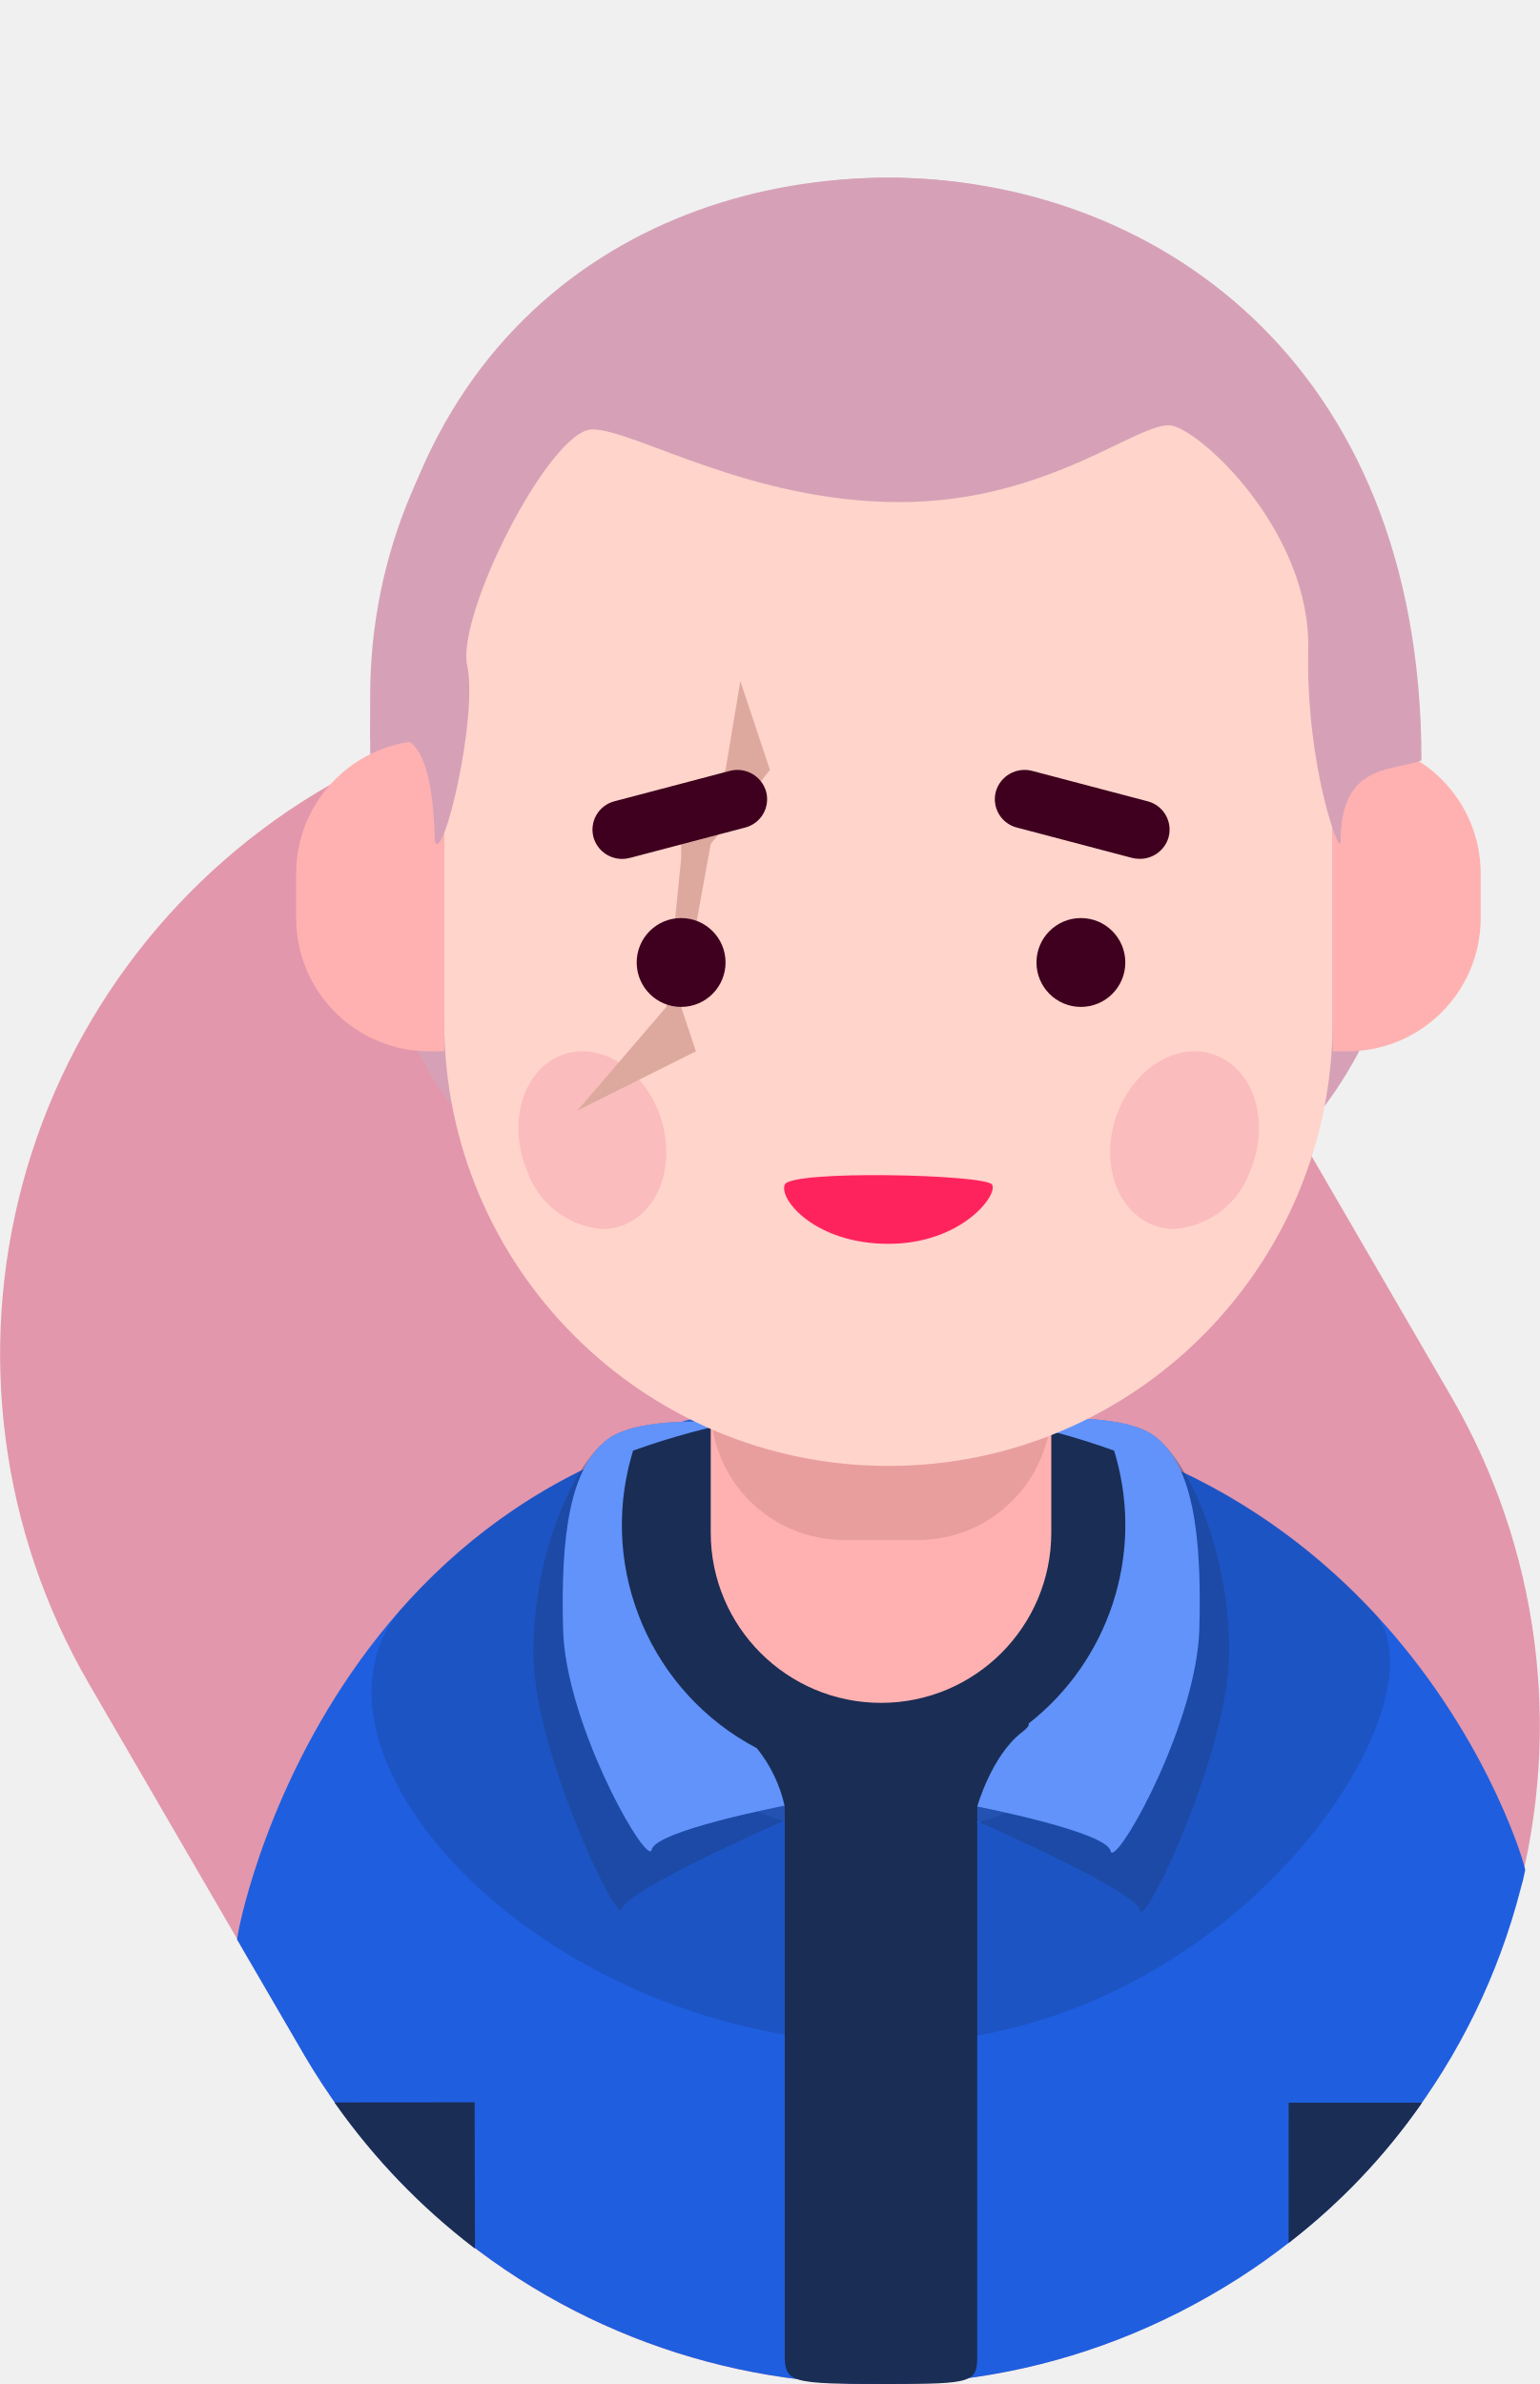
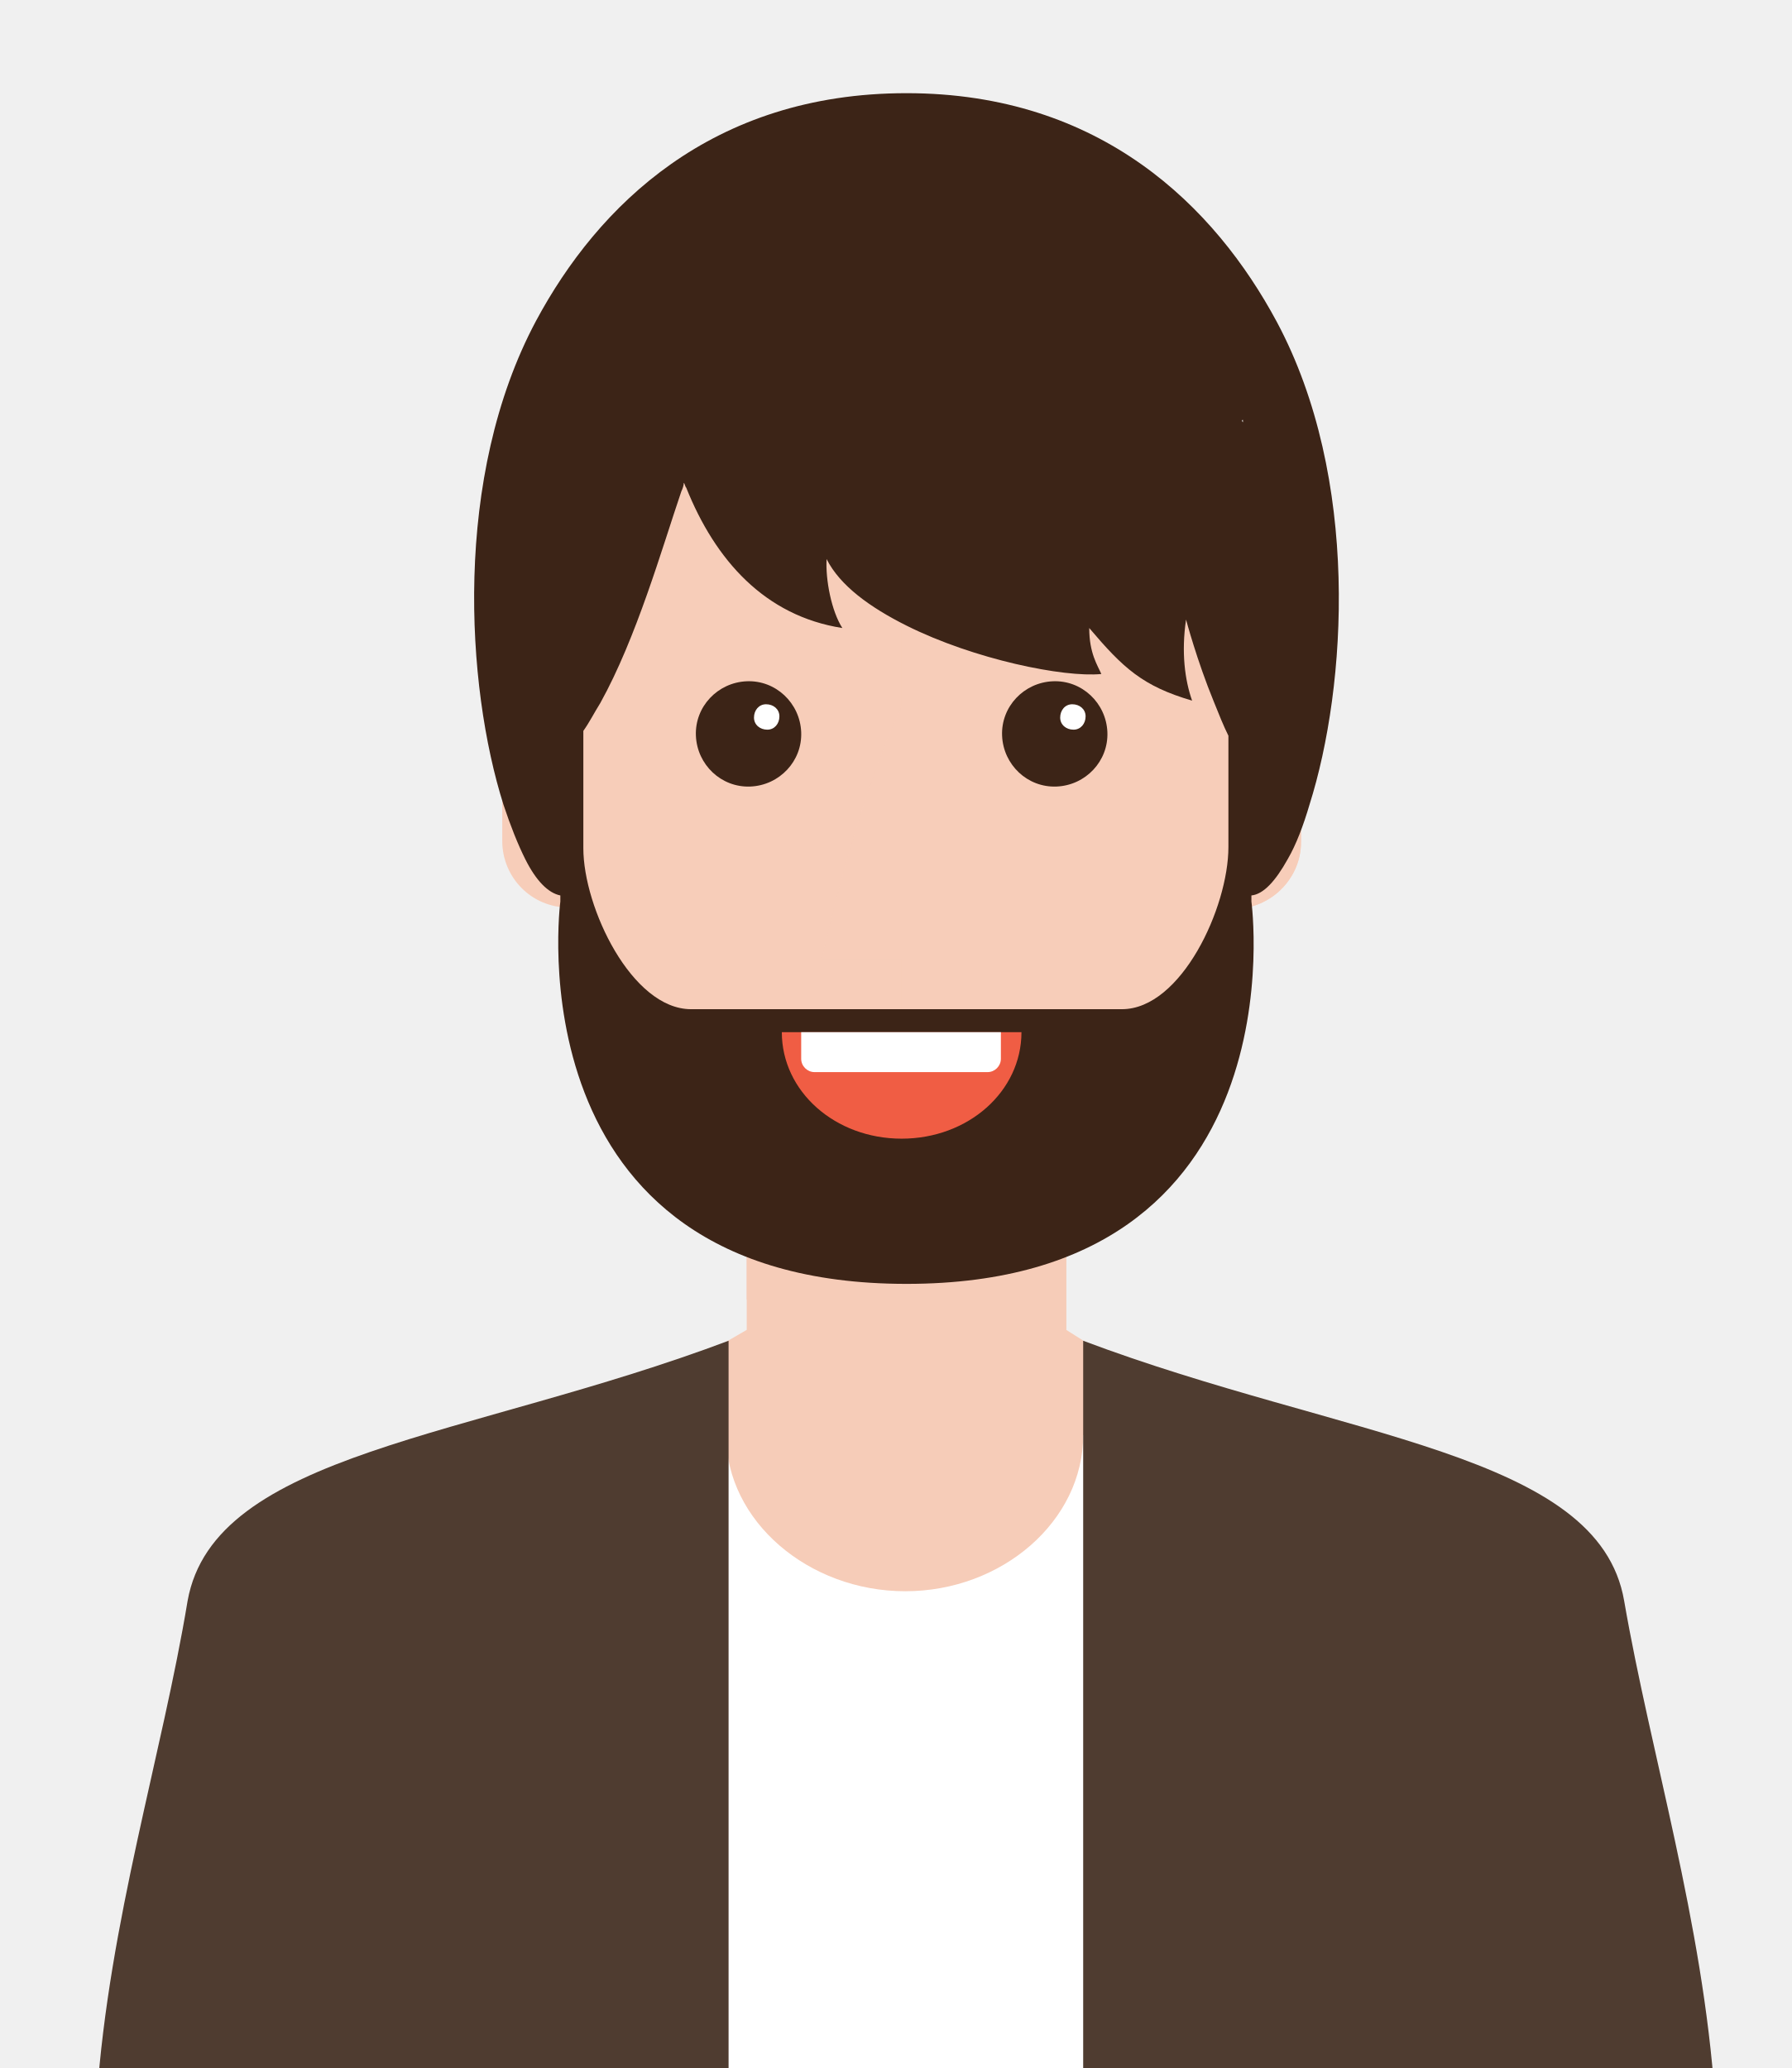
- <svg xmlns="http://www.w3.org/2000/svg" viewBox="0 0 104 161">
-   <defs>
-     <style>
-       .cls-1 {
-         fill: #ffb1b1;
-       }
- 
-       .cls-2 {
-         clip-path: url(#clip-Canvas);
-       }
- 
-       .cls-3 {
-         fill: #e297ac;
-       }
- 
-       .cls-4 {
-         fill: #1f5edf;
-       }
- 
-       .cls-5 {
-         fill: rgba(22,51,110,0.55);
-         opacity: 0.42;
-       }
- 
-       .cls-6 {
-         fill: #2862d8;
-       }
- 
-       .cls-7 {
-         fill: rgba(28,60,124,0.77);
-         opacity: 0.529;
-       }
- 
-       .cls-8 {
-         fill: #6193fa;
-       }
- 
-       .cls-9 {
-         fill: #1a2d55;
-       }
- 
-       .cls-10 {
-         fill: rgba(142,81,81,0.53);
-         opacity: 0.38;
-       }
- 
-       .cls-11 {
-         fill: #d6a1b6;
-       }
- 
-       .cls-12 {
-         fill: #ffd4cb;
-       }
- 
-       .cls-13 {
-         fill: #fabcbc;
-       }
- 
-       .cls-14 {
-         fill: #dda99e;
-       }
- 
-       .cls-15 {
-         fill: #3e001e;
-       }
- 
-       .cls-16 {
-         fill: #ff235d;
-       }
-     </style>
-     <clipPath id="clip-Canvas">
-       <rect width="104" height="161" />
-     </clipPath>
-   </defs>
-   <g class="cls-2">
+ <svg xmlns="http://www.w3.org/2000/svg" version="1.1" id="Layer_1" x="0px" y="0px" viewBox="0 0 148 170.9" style="enable-background:new 0 0 148 170.9;" xml:space="preserve">
+   <style type="text/css">
+ 	.st0{fill:#F6CCB8;}
+ 	.st1{fill:#FFFFFF;}
+ 	.st2{fill:#4F3C30;}
+ 	.st3{fill:#F7CDB9;}
+ 	.st4{opacity:0.8;fill:#F7CDB9;}
+ 	.st5{fill:#3C2417;}
+ 	.st6{fill:#F05D44;}
+ </style>
+   <g>
+     <polygon class="st0" points="91.1,111.8 88.1,109.9 88.1,96.8 61.7,96.8 61.7,109.9 58.6,111.7 58.6,148.8 61.7,148.8 61.7,154.4    88.1,154.4 88.1,148.8 91.1,148.8  " />
+     <polygon class="st0" points="88.1,98.1 88.1,109.9 61.7,107.4 61.7,98.1  " />
+   </g>
+   <g>
+     <path class="st1" d="M104.7,173.4v-54.8H89.5c0,7.1-6.7,12.9-14.7,12.9S60,125.7,60,118.6H45v54.8H104.7z" />
    <g>
-       <path class="cls-3" d="M22.358,52.96a44.86,44.86,0,0,1,61.082,16.27l14.57,25.087A44.308,44.308,0,0,1,81.643,155.04a44.86,44.86,0,0,1-61.082-16.27L5.991,113.682A44.309,44.309,0,0,1,22.358,52.96Z" />
-       <path class="cls-4" d="M59.031,95c35.136,0,44.023,30.926,43.975,31.292a12.815,12.815,0,0,1-.314,1.293A44.355,44.355,0,0,1,81.706,155.04a44.96,44.96,0,0,1-61.17-16.27l-4.26-7.324c-.086-.148-.141-.27-.261-.448S22.434,95,59.031,95Z" />
-       <path class="cls-5" d="M59.031,95c16.337,0,27,6.686,33.727,13.878C98.236,114.733,83.158,138,60,138s-40.905-19.461-33-29.231C33.493,101.38,43.585,95,59.031,95Z" />
-       <path class="cls-6" d="M59.088,95c10.752,0,15.769.354,20.2,5.037C84.321,105.621,76.879,124,59.726,124s-24.921-17.672-19.72-24.034C44.281,95.155,48.923,95,59.088,95Z" />
-       <path class="cls-7" d="M77,129c-.265-1.3-11-6-11-6l-3-6,5-21s7.491-.916,10,1,5.179,8.462,5,15c-.171,6.2-5.178,17.1-5.918,17.1C77.042,129.1,77.014,129.066,77,129ZM36.032,112.067c-.18-6.468,2.49-12.965,4.994-14.862s9.988-.989,9.988-.989L56,116.993l-2.994,5.946s-10.724,4.687-10.988,5.968c-.014.066-.041.1-.081.1C41.2,129.006,36.2,118.2,36.032,112.067Z" />
-       <path class="cls-8" d="M75,125c-.264-1.3-9-3-9-3l-3-5,5-21s7.491-.916,10,1,3.18,6.462,3,13c-.169,6.14-5.078,15.118-5.9,15.117C75.052,125.117,75.016,125.079,75,125ZM38.031,110.067c-.18-6.468.491-10.966,2.994-12.862s9.988-.989,9.988-.989L56,116.993l-2.994,4.946s-8.725,1.687-8.988,2.968c-.016.078-.052.116-.1.116C43.1,125.024,38.2,116.141,38.031,110.067Z" />
-       <path class="cls-9" d="M53,159V122a9.466,9.466,0,0,0-1.884-3.936,17.028,17.028,0,0,1-8.474-19.709c.037-.131.116-.39.116-.39A50.491,50.491,0,0,1,59,95a50.5,50.5,0,0,1,16.242,2.965s.092.305.135.46A17.03,17.03,0,0,1,69.466,116.4c.065.1-.057.288-.466.6-2.03,1.565-3,5-3,5v37c0,1.89-.183,2-6,2C53.342,161,53,160.928,53,159Z" />
-       <rect class="cls-1" width="23" height="31" rx="11.5" transform="translate(48 84)" />
-       <path class="cls-10" d="M57,86h5a9,9,0,0,1,0,18H57a9,9,0,0,1,0-18Z" />
-       <path class="cls-11" d="M35,0h0A35,35,0,0,1,70,35V45.96A28.04,28.04,0,0,1,41.96,74H28.04A28.04,28.04,0,0,1,0,45.96V35A35,35,0,0,1,35,0Z" transform="translate(25 12)" />
-       <rect class="cls-12" width="60" height="80" rx="30" transform="translate(30 19)" />
-       <path class="cls-13" d="M77.612,82.617c-2.442-1.165-3.352-4.623-2.032-7.726s4.368-4.673,6.809-3.509,3.352,4.623,2.032,7.726A5.906,5.906,0,0,1,79.316,83,3.933,3.933,0,0,1,77.612,82.617Zm-42-3.509c-1.311-3.1-.407-6.561,2.02-7.726s5.456.408,6.767,3.509.407,6.561-2.02,7.726A3.89,3.89,0,0,1,40.68,83,5.873,5.873,0,0,1,35.607,79.108Z" />
-       <path class="cls-1" d="M9,0h1a0,0,0,0,1,0,0V21a0,0,0,0,1,0,0H9a9,9,0,0,1-9-9V9A9,9,0,0,1,9,0Z" transform="translate(20 50)" />
-       <path class="cls-1" d="M0,0H1a9,9,0,0,1,9,9v3a9,9,0,0,1-9,9H0a0,0,0,0,1,0,0V0A0,0,0,0,1,0,0Z" transform="translate(90 50)" />
-       <path class="cls-14" d="M49,52l-3,4v2L45,68l-6,7,8-4-1-3,2-11,4-5-2-6Z" />
-       <path class="cls-15" d="M70,65a3,3,0,1,1,3,3A3,3,0,0,1,70,65ZM43,65a3,3,0,1,1,3,3A3,3,0,0,1,43,65Z" />
-       <path class="cls-15" d="M76.455,57.937l-7.778-2.049a1.976,1.976,0,0,1-1.423-2.425,2.017,2.017,0,0,1,2.465-1.4L77.5,54.113a1.976,1.976,0,0,1,1.423,2.425A2.009,2.009,0,0,1,76.977,58,2.048,2.048,0,0,1,76.455,57.937Zm-36.375-1.4A1.978,1.978,0,0,1,41.5,54.113l7.777-2.049a2.017,2.017,0,0,1,2.465,1.4,1.976,1.976,0,0,1-1.423,2.425l-7.778,2.049a2.049,2.049,0,0,1-.522.068A2.009,2.009,0,0,1,40.08,56.537Z" />
-       <path class="cls-16" d="M53,80c.41-1,13.573-.693,14,0s-2.059,4-7,4S52.59,81,53,80Z" />
-       <path class="cls-11" d="M25,49.95c.3.989,4.13-3.485,4.369,6.881.55,1.576,2.926-8.4,2.185-11.881S37.146,29,40,29s10.6,4.909,20.769,4.909,16.277-5.6,18.385-5.16,9.372,7.261,9.2,15.121,2.185,14.17,2.185,12.961c0-5.335,3.518-4.72,5.462-5.48C96,24.05,77.526,12,60,12S25,23.442,25,49.95Z" />
-       <path class="cls-9" d="M32.1,151.878l-.141-.108a44.69,44.69,0,0,1-9.225-9.588l-.123-.174L32.077,142Z" transform="translate(-0.023 -0.024)" />
-       <path class="cls-9" d="M87.03,151.477l.134-.109a42.419,42.419,0,0,0,8.754-9.192l.116-.176h-9Z" />
+       <path class="st2" d="M60.2,173.4v-62.6c-21.5,8.1-42.5,9.2-44.7,21.5C13.4,145,9,158.8,8,173.4H60.2z" />
+     </g>
+     <g>
+       <path class="st2" d="M141.7,173.4c-1-14.6-5.3-28.4-7.5-41.1c-2.1-12.3-23.2-13.4-44.7-21.5v62.6H141.7z" />
+     </g>
+   </g>
+   <g id="man_63_">
+     <g>
+       <path class="st3" d="M103.3,58.5l0.9-11.6c0-15.2-14.5-27.5-29.7-27.5c-15.2,0-29.7,12.3-29.7,27.5l0.9,11.6    c-0.8,0.2-1.6,0.6-2.3,1.1c-1.2,1-1.9,2.5-1.9,4.2v5.7c0,3,2.4,5.5,5.5,5.5C47,89.4,64.2,103,74.5,103c10.3,0,27.5-13.6,27.5-27.9    c3,0,5.5-2.5,5.5-5.5v-5.7C107.5,61.2,105.8,59.1,103.3,58.5z" />
+       <path class="st4" d="M103.3,58.5l0.9-11.6c0-15.2-14.5-27.5-29.7-27.5c0,0,0,39,0,39c-4,8.5-6.6,20.9-6.6,20.9h6.6V103    c10.3,0,27.5-13.6,27.5-27.9c3,0,5.5-2.5,5.5-5.5v-5.7C107.5,61.2,105.8,59.1,103.3,58.5z" />
+       <g>
+         <g>
+           <path class="st3" d="M66.2,61.6c0.1,2.4-1.8,4.4-4.2,4.5c-2.4,0.1-4.4-1.8-4.5-4.2c-0.1-2.4,1.8-4.4,4.2-4.5      C64.1,57.3,66.1,59.2,66.2,61.6z" />
+           <path class="st5" d="M66.2,60.5c0.1,2.4-1.8,4.4-4.2,4.5c-2.4,0.1-4.4-1.8-4.5-4.2c-0.1-2.4,1.8-4.4,4.2-4.5      C64.1,56.2,66.1,58.1,66.2,60.5z" />
+           <path class="st1" d="M64.4,59.2c0,0.6-0.4,1.1-1,1.1c-0.6,0-1.1-0.4-1.1-1c0-0.6,0.4-1.1,1-1.1C63.9,58.2,64.4,58.6,64.4,59.2z" />
+         </g>
+         <g>
+           <path class="st3" d="M91.5,61.6c0.1,2.4-1.8,4.4-4.2,4.5c-2.4,0.1-4.4-1.8-4.5-4.2c-0.1-2.4,1.8-4.4,4.2-4.5      C89.4,57.3,91.4,59.2,91.5,61.6z" />
+           <path class="st5" d="M91.5,60.5c0.1,2.4-1.8,4.4-4.2,4.5c-2.4,0.1-4.4-1.8-4.5-4.2c-0.1-2.4,1.8-4.4,4.2-4.5      C89.4,56.2,91.4,58.1,91.5,60.5z" />
+           <path class="st1" d="M89.7,59.2c0,0.6-0.4,1.1-1,1.1c-0.6,0-1.1-0.4-1.1-1c0-0.6,0.4-1.1,1-1.1C89.2,58.2,89.7,58.6,89.7,59.2z" />
+         </g>
+       </g>
+     </g>
+     <path class="st5" d="M105.5,26.6C100.4,17.1,91,7.7,74.9,7.7c-16.1,0-25.5,9.3-30.6,18.8c-6.9,12.9-5.8,30.2-2.7,40   c0.6,1.8,1.2,3.3,1.8,4.5c0.9,1.8,1.9,2.8,2.9,3c0,0.3,0,0.5,0,0.5s-4.2,31.6,28.6,31.6s28.5-31.6,28.5-31.6s0-0.2,0-0.5   c1-0.1,2-1.2,3-3c0.7-1.2,1.3-2.8,1.8-4.5C111.3,56.7,112.4,39.5,105.5,26.6z M102.7,34.7v0.2C102.6,34.8,102.6,34.7,102.7,34.7   L102.7,34.7z M92.7,83.4H57.1c-4.9,0-8.9-8.4-8.9-13.3v-6.9v-2.8c0.5-0.7,0.9-1.5,1.4-2.3c3-5.4,5.1-12.8,6.7-17.5   c0.1-0.2,0.2-0.5,0.2-0.7c0.1,0.1,0.1,0.3,0.2,0.4c2.4,6,6.5,10.6,12.9,11.6c-0.9-1.4-1.4-4-1.3-5.7c1.1,2.2,3.6,4,6.6,5.5   c5.6,2.8,13,4.3,16.1,4c-0.3-0.7-1-1.7-1-3.8c2.8,3.3,4.4,4.8,8.5,6c-0.6-1.7-0.9-4-0.5-6.7c0,0,0.9,3.4,2.3,6.8   c0.4,1,0.8,2,1.2,2.8v2.3v6.9C101.5,75,97.6,83.4,92.7,83.4z" />
+     <g>
+       <path class="st6" d="M84.4,85.3c0,4.9-4.4,8.8-9.9,8.8c-5.5,0-9.9-3.9-9.9-8.8H84.4z" />
+       <path class="st1" d="M81.6,88.6H67.3c-0.6,0-1.1-0.5-1.1-1.1v-2.2h16.5v2.2C82.7,88.1,82.2,88.6,81.6,88.6z" />
    </g>
  </g>
</svg>
